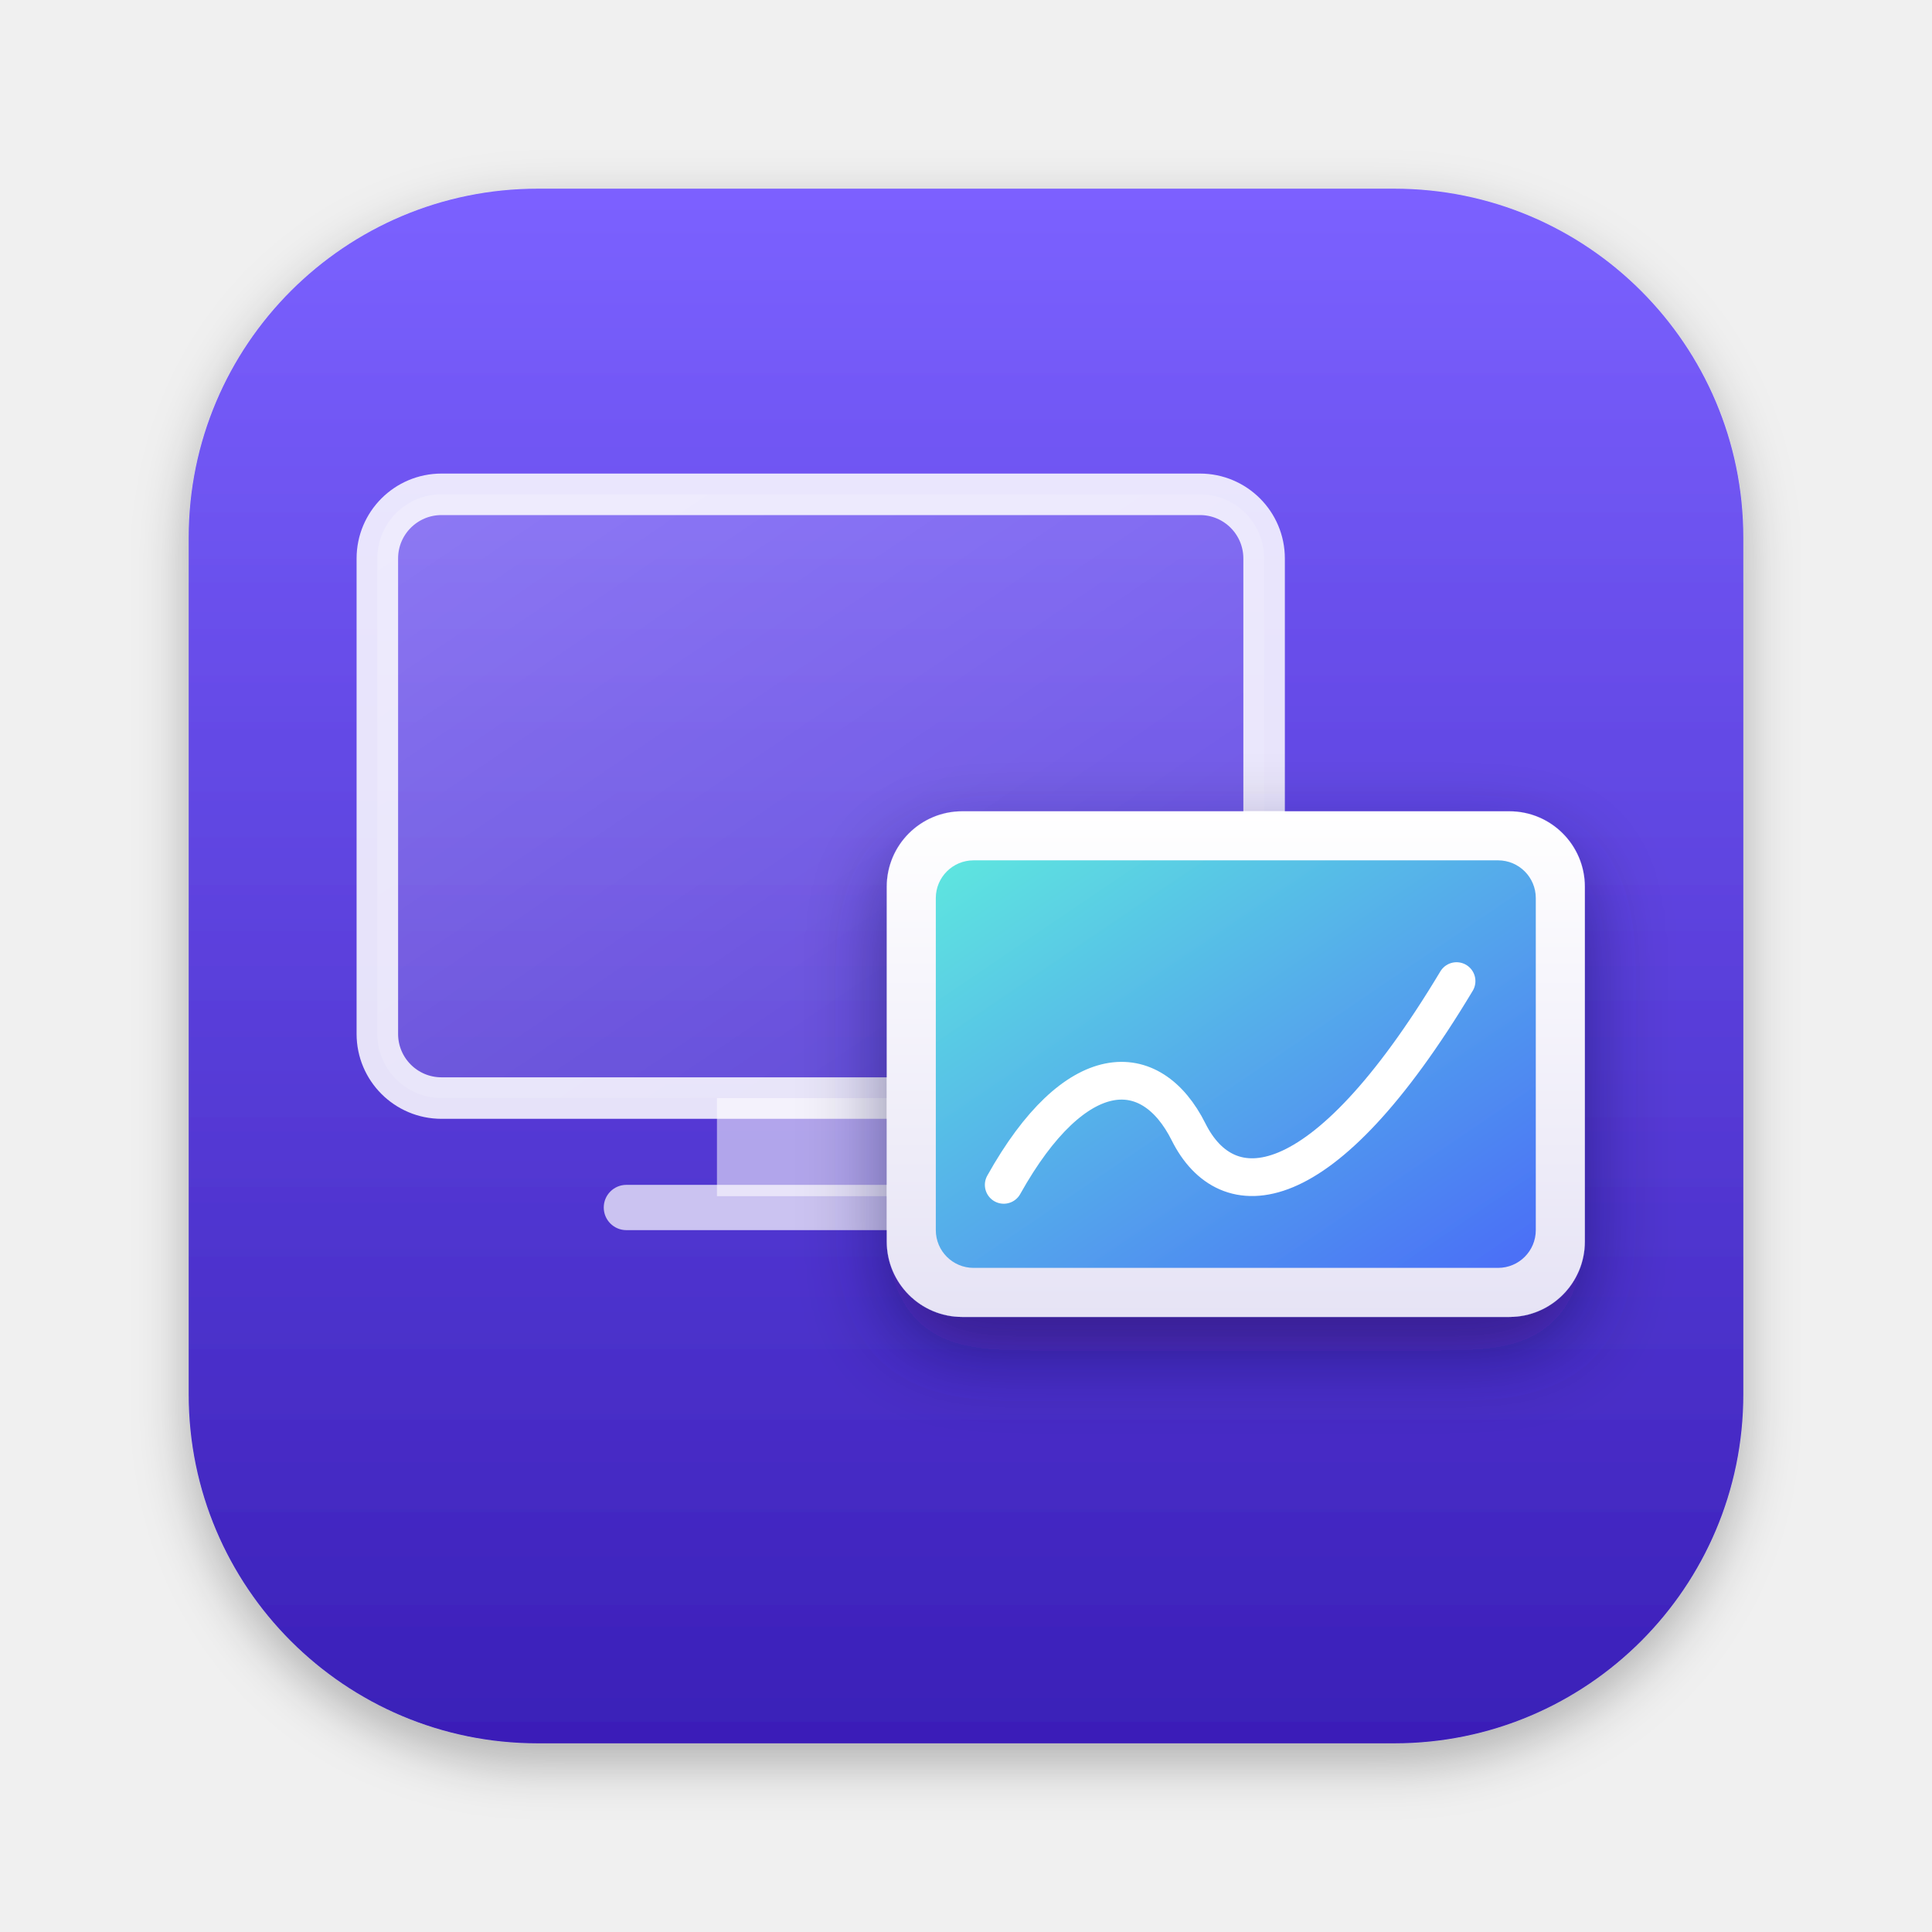
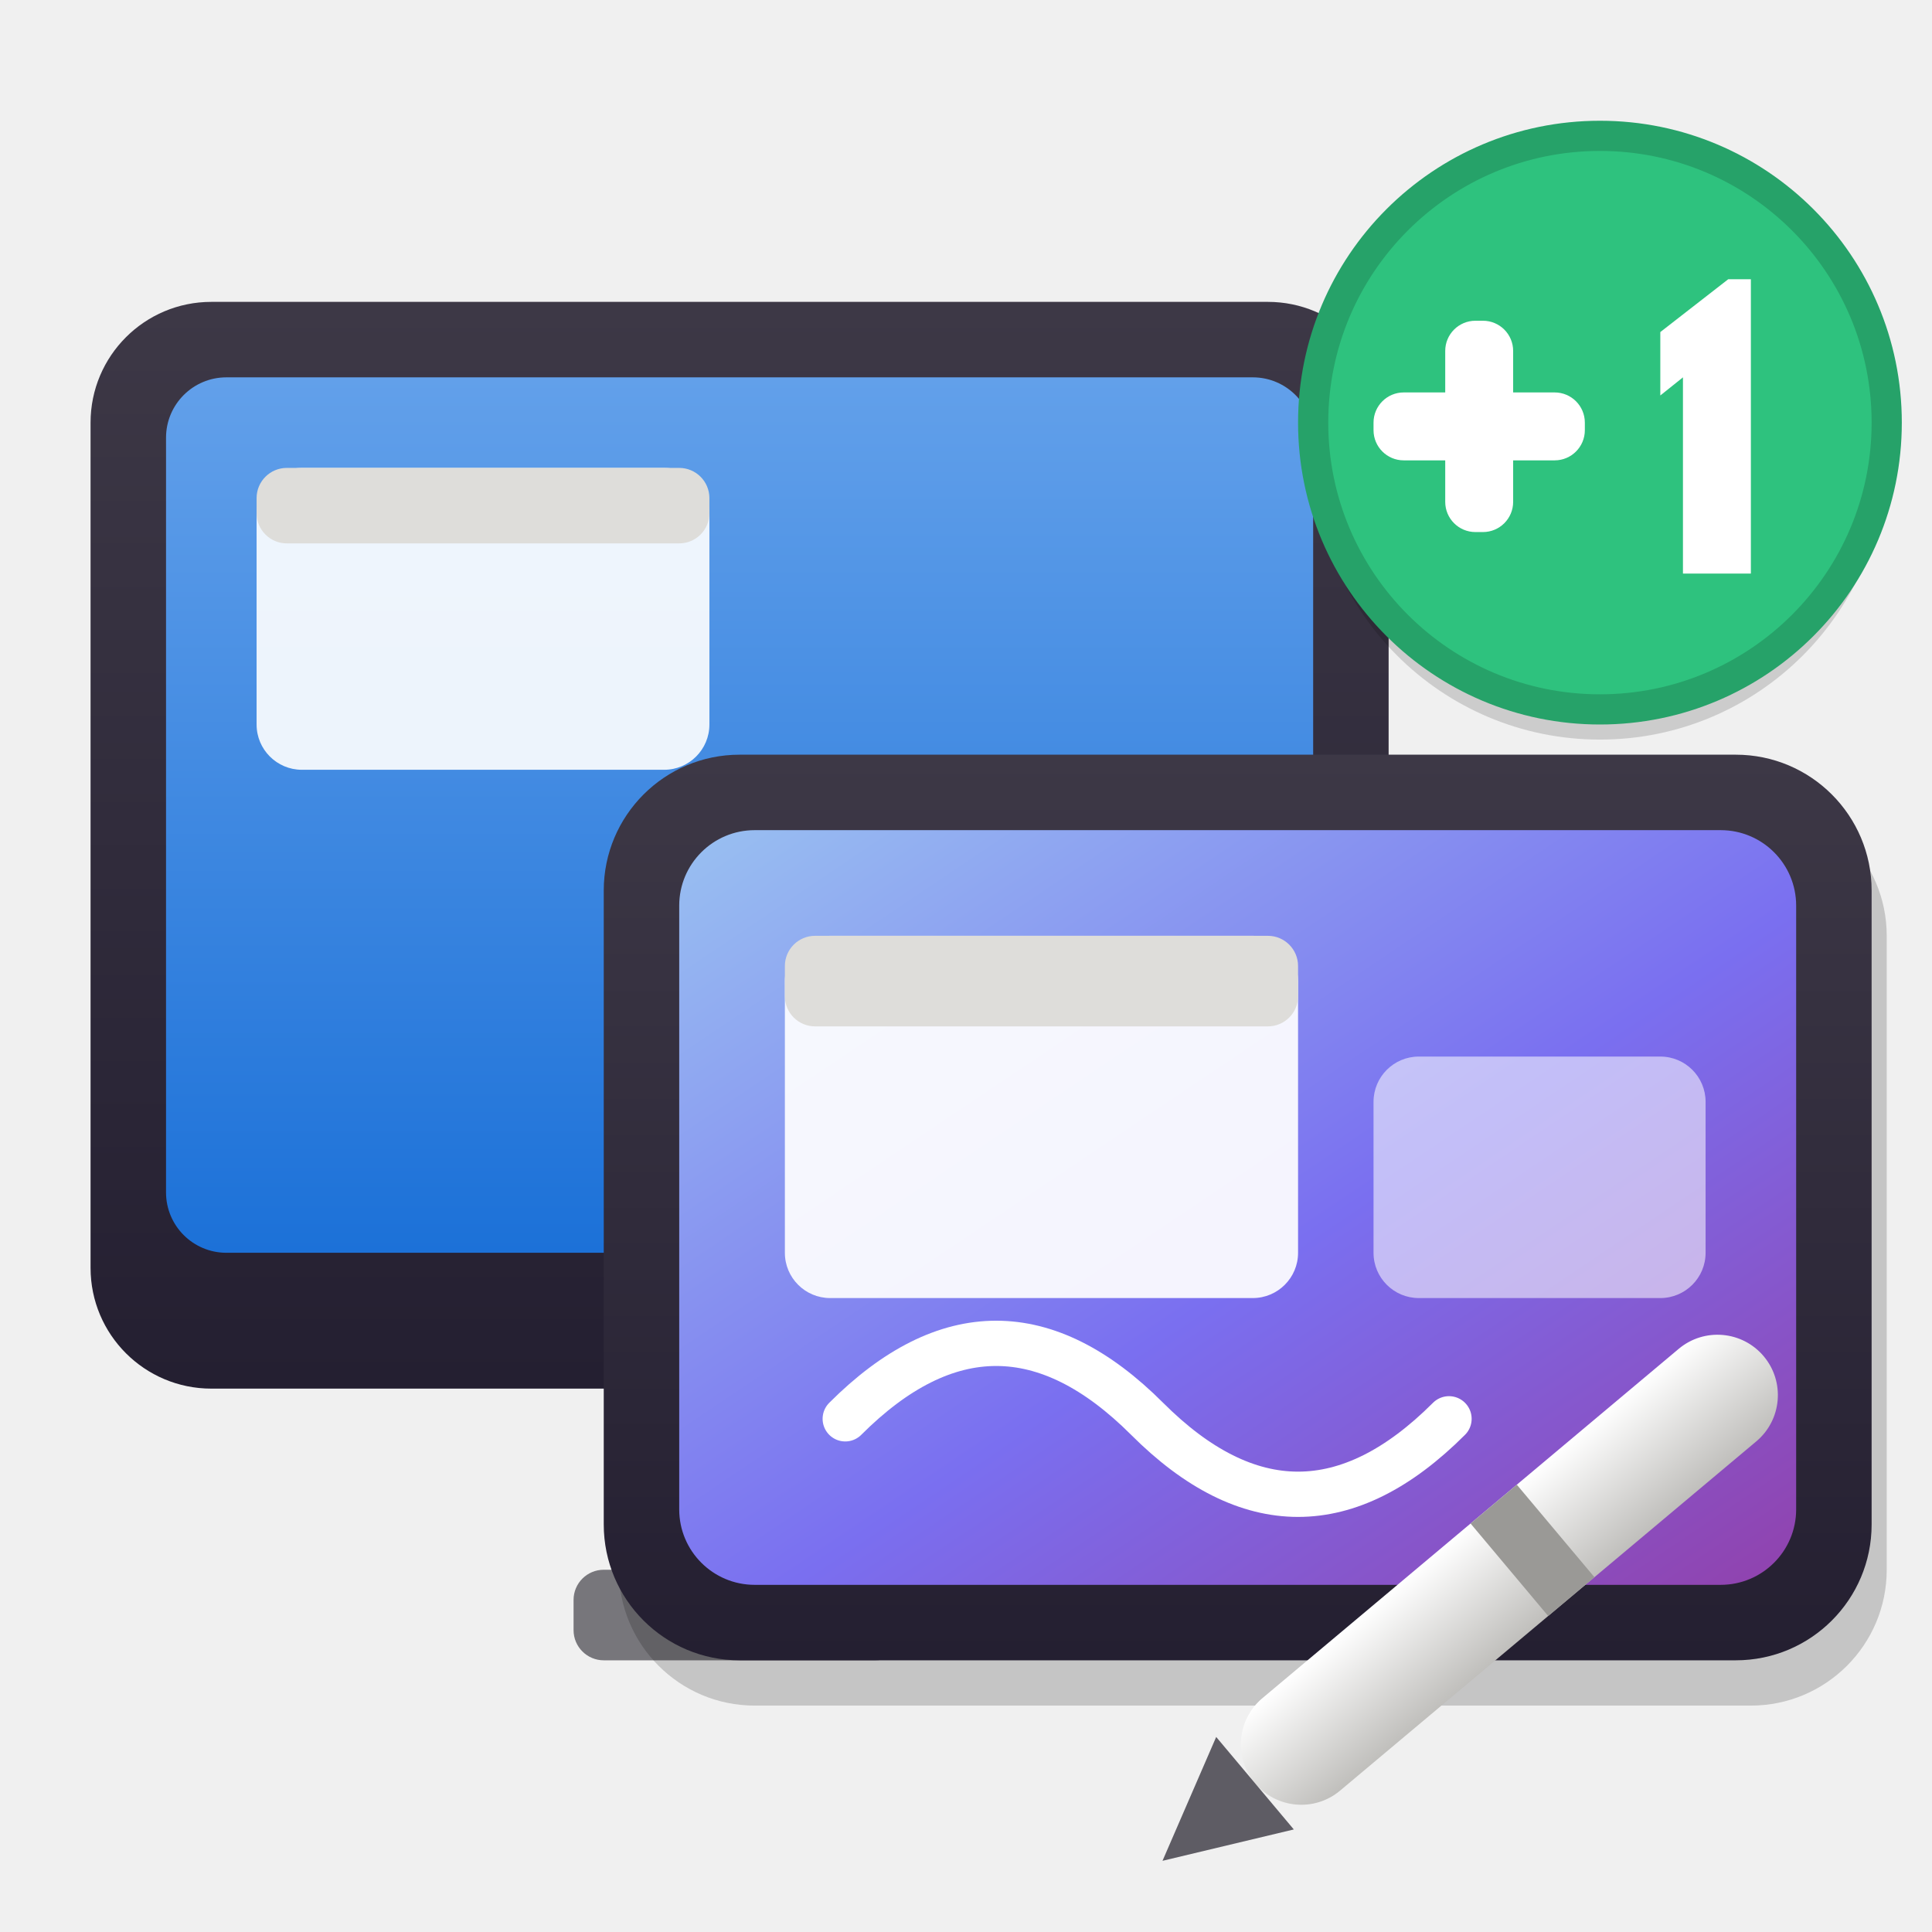
- <svg xmlns="http://www.w3.org/2000/svg" width="1024" height="1024" viewBox="0 0 1024 1024">
+ <svg xmlns="http://www.w3.org/2000/svg" width="128" height="128" viewBox="0 0 128 128">
  <defs>
-     <linearGradient id="bg" x1="0" y1="0" x2="0" y2="1">
-       <stop offset="0" stop-color="#7B61FF" />
-       <stop offset="1" stop-color="#3A1FB8" />
+     <linearGradient id="monitorScreen" x1="0" y1="0" x2="0" y2="1">
+       <stop offset="0" stop-color="#62a0ea" />
+       <stop offset="1" stop-color="#1c71d8" />
    </linearGradient>
-     <linearGradient id="glass" x1="0" y1="0" x2="1" y2="1">
-       <stop offset="0" stop-color="#FFFFFF" stop-opacity="0.22" />
-       <stop offset="1" stop-color="#FFFFFF" stop-opacity="0.06" />
+     <linearGradient id="tabletScreen" x1="0" y1="0" x2="1" y2="1">
+       <stop offset="0" stop-color="#99c1f1" />
+       <stop offset="0.55" stop-color="#7a6ff0" />
+       <stop offset="1" stop-color="#9141ac" />
    </linearGradient>
-     <linearGradient id="screen" x1="0" y1="0" x2="1" y2="1">
-       <stop offset="0" stop-color="#5EE7DF" />
-       <stop offset="1" stop-color="#4A6CF7" />
+     <linearGradient id="bezel" x1="0" y1="0" x2="0" y2="1">
+       <stop offset="0" stop-color="#3d3846" />
+       <stop offset="1" stop-color="#241f31" />
    </linearGradient>
-     <linearGradient id="body" x1="0" y1="0" x2="0" y2="1">
-       <stop offset="0" stop-color="#FFFFFF" />
-       <stop offset="1" stop-color="#E6E3F5" />
+     <linearGradient id="pen" x1="0" y1="0" x2="0" y2="1">
+       <stop offset="0" stop-color="#ffffff" />
+       <stop offset="1" stop-color="#c0bfbc" />
    </linearGradient>
-     <filter id="shadow" x="-20%" y="-20%" width="140%" height="150%">
-       <feDropShadow dx="0" dy="18" stdDeviation="22" flood-color="#14063F" flood-opacity="0.45" />
-     </filter>
-     <filter id="iconshadow" x="-10%" y="-10%" width="120%" height="125%">
-       <feDropShadow dx="0" dy="10" stdDeviation="14" flood-color="#000" flood-opacity="0.28" />
-     </filter>
  </defs>
-   <g filter="url(#iconshadow)">
-     <rect x="100" y="100" width="824" height="824" rx="185" fill="url(#bg)" />
+   <rect x="38" y="104" width="22" height="6" rx="2" fill="#77767b" />
+   <rect x="44" y="90" width="10" height="16" fill="#9a9996" />
+   <rect x="6" y="20" width="86" height="72" rx="8" fill="url(#bezel)" />
+   <rect x="11" y="25" width="76" height="58" rx="4" fill="url(#monitorScreen)" />
+   <rect x="17" y="31" width="30" height="20" rx="3" fill="#ffffff" opacity="0.9" />
+   <rect x="17" y="31" width="30" height="5" rx="2" fill="#deddda" />
+   <rect x="40" y="50" width="84" height="60" rx="9" fill="#000000" opacity="0.18" transform="translate(1 3)" />
+   <rect x="40" y="50" width="84" height="60" rx="9" fill="url(#bezel)" />
+   <rect x="45" y="55" width="74" height="50" rx="5" fill="url(#tabletScreen)" />
+   <rect x="52" y="62" width="34" height="24" rx="3" fill="#ffffff" opacity="0.92" />
+   <rect x="52" y="62" width="34" height="6" rx="2" fill="#deddda" />
+   <rect x="91" y="70" width="22" height="16" rx="3" fill="#ffffff" opacity="0.55" />
+   <path d="M56 94 q10 -10 20 0 t20 0" stroke="#ffffff" stroke-width="3" fill="none" stroke-linecap="round" />
+   <g transform="rotate(-40 100 104)">
+     <rect x="78" y="100" width="44" height="8" rx="4" fill="url(#pen)" />
+     <rect x="100" y="100" width="4" height="8" fill="#9a9996" />
+     <path d="M78 100 l-8 4 l8 4 z" fill="#5e5c64" />
  </g>
-   <rect x="200" y="262" width="470" height="320" rx="34" fill="url(#glass)" stroke="#FFFFFF" stroke-opacity="0.85" stroke-width="22" />
-   <rect x="380" y="582" width="110" height="52" fill="#FFFFFF" fill-opacity="0.55" />
-   <rect x="320" y="628" width="230" height="24" rx="12" fill="#FFFFFF" fill-opacity="0.7" />
-   <g filter="url(#shadow)">
-     <rect x="470" y="430" width="370" height="268" rx="40" fill="url(#body)" />
-     <rect x="496" y="456" width="318" height="216" rx="20" fill="url(#screen)" />
-     <path d="M532 628 C 570 560, 610 560, 630 600 S 700 640, 772 520" fill="none" stroke="#FFFFFF" stroke-width="20" stroke-linecap="round" />
-   </g>
+   <circle cx="106" cy="28" r="19" fill="#000000" opacity="0.15" transform="translate(0 2)" />
+   <circle cx="106" cy="28" r="19" fill="#2ec27e" />
+   <circle cx="106" cy="28" r="19" fill="none" stroke="#26a269" stroke-width="2" />
+   <rect x="91" y="26" width="14" height="4.5" rx="2" fill="#ffffff" />
+   <rect x="95.75" y="21.25" width="4.5" height="14" rx="2" fill="#ffffff" />
+   <path d="M110 22 l4.5 -3.5 h1.5 v19.5 h-4.5 v-13 l-1.5 1.2 z" fill="#ffffff" />
</svg>
